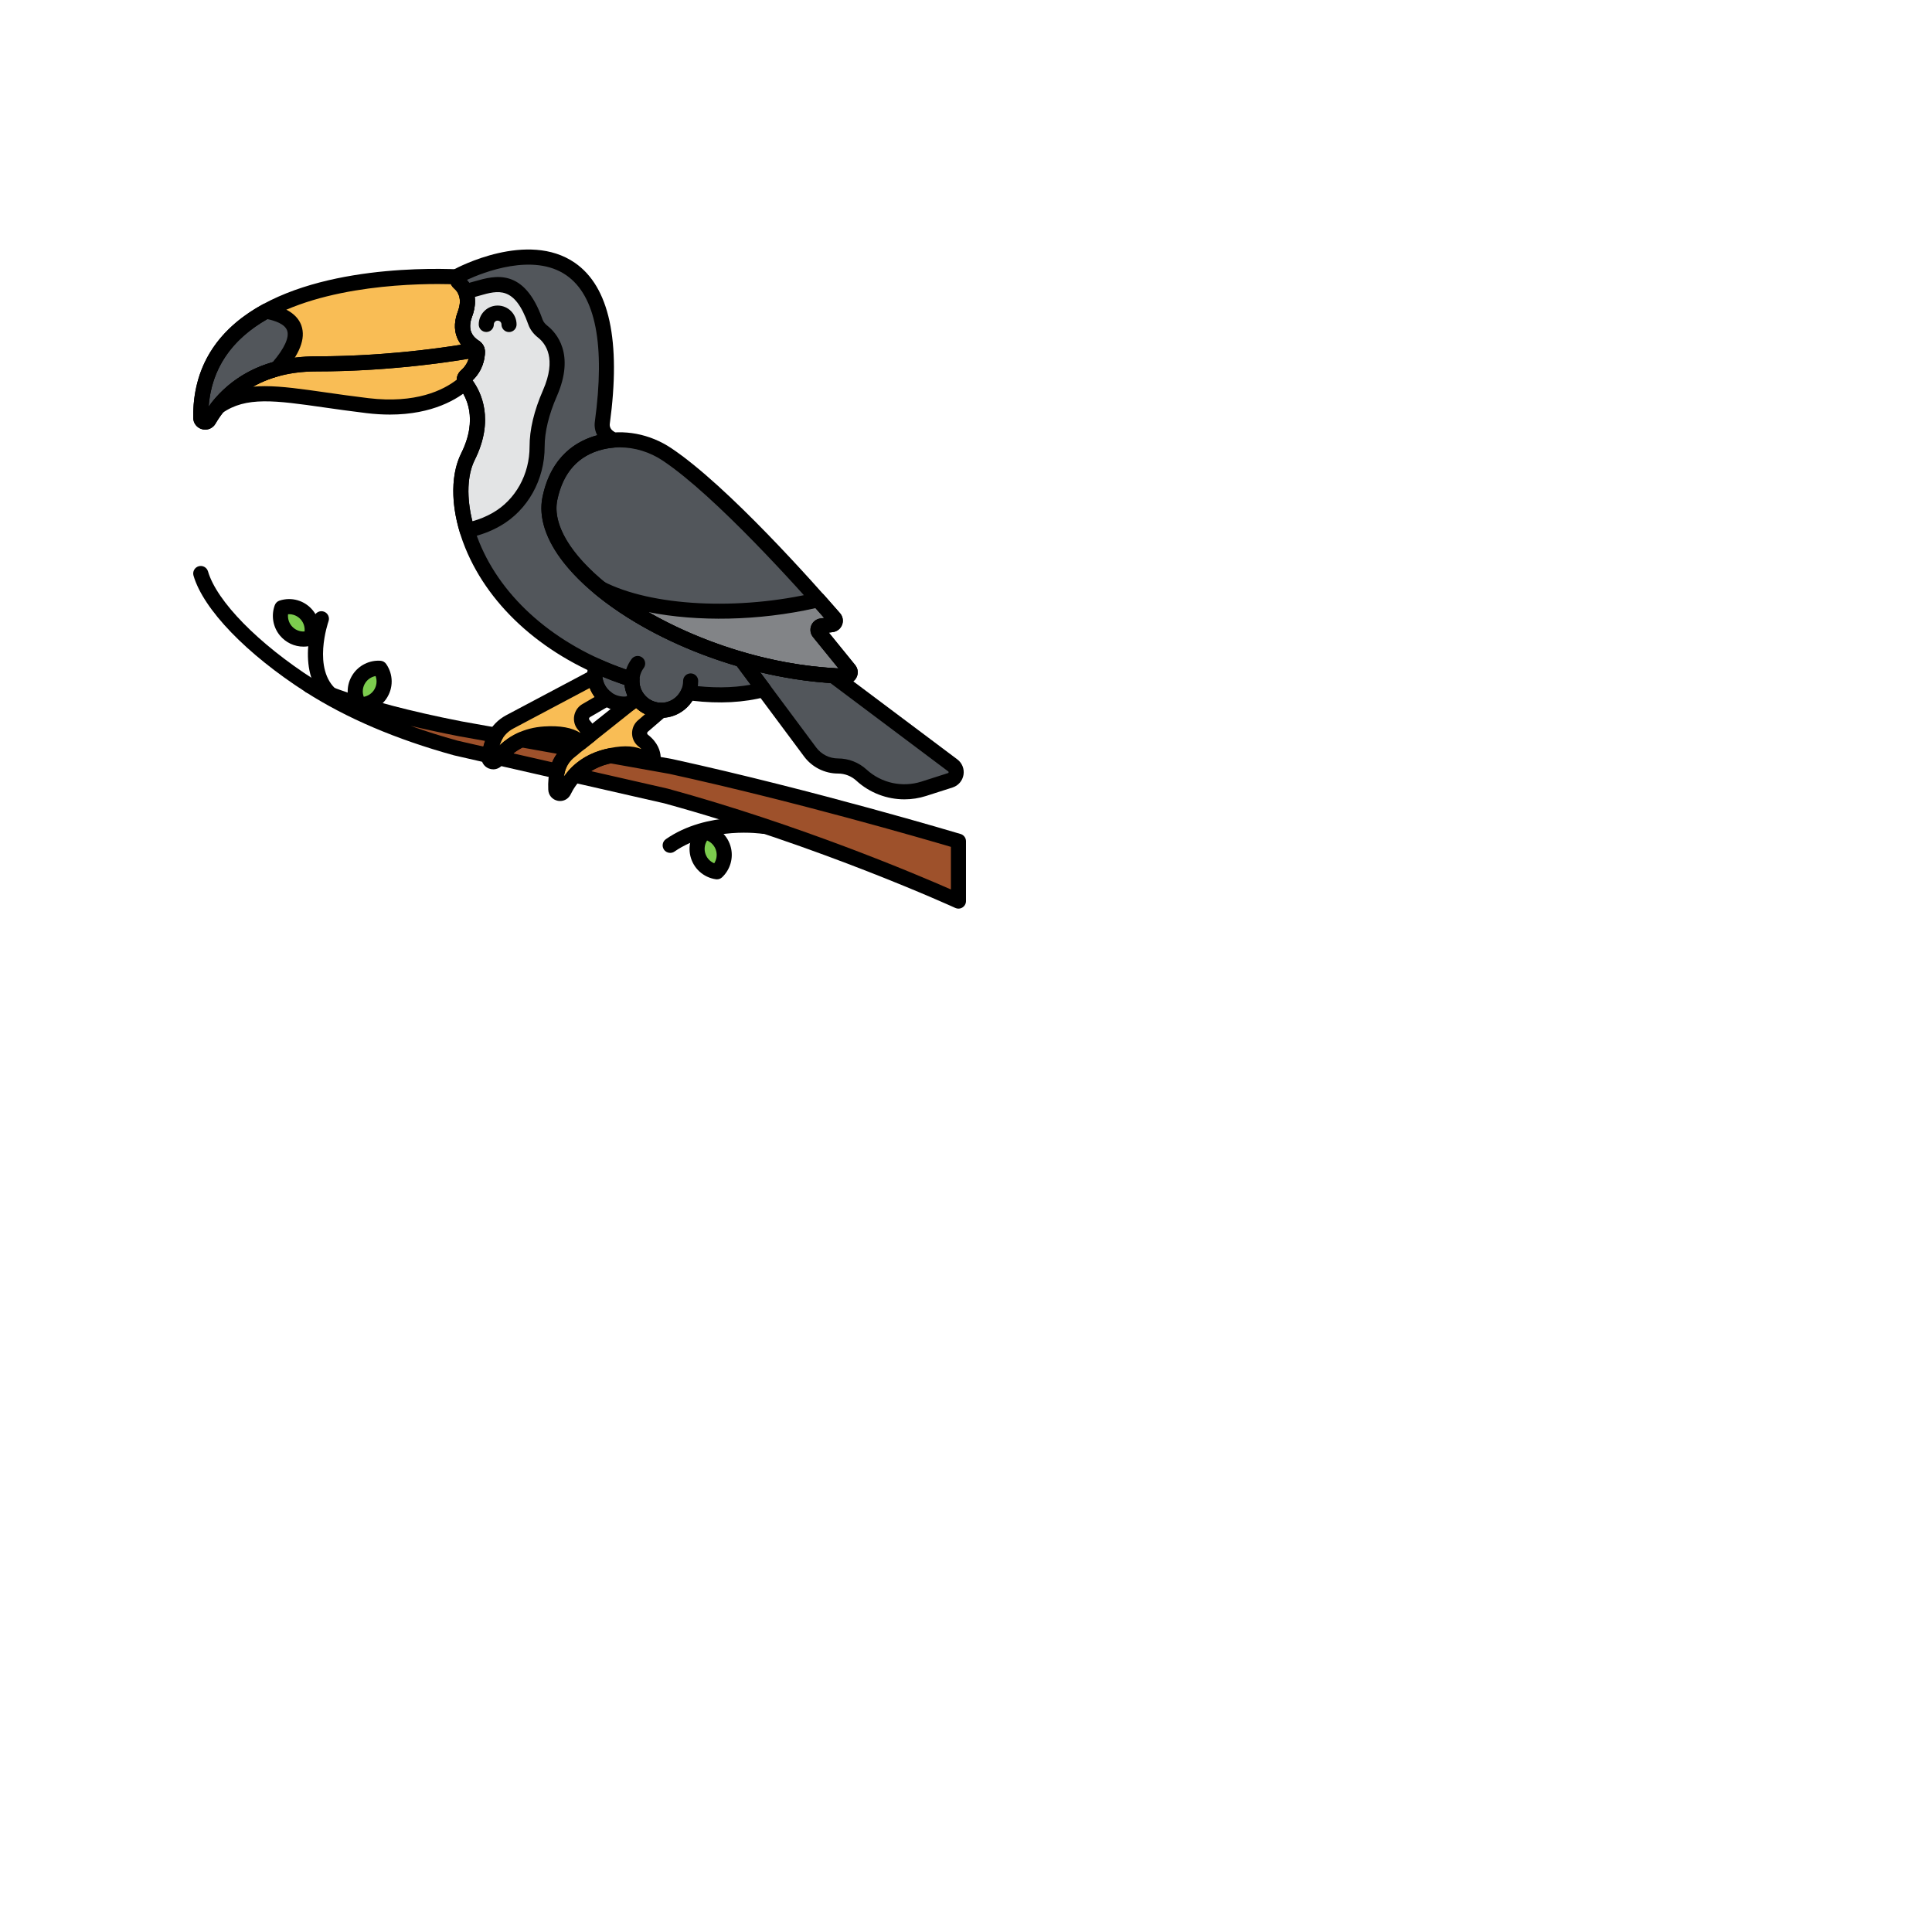
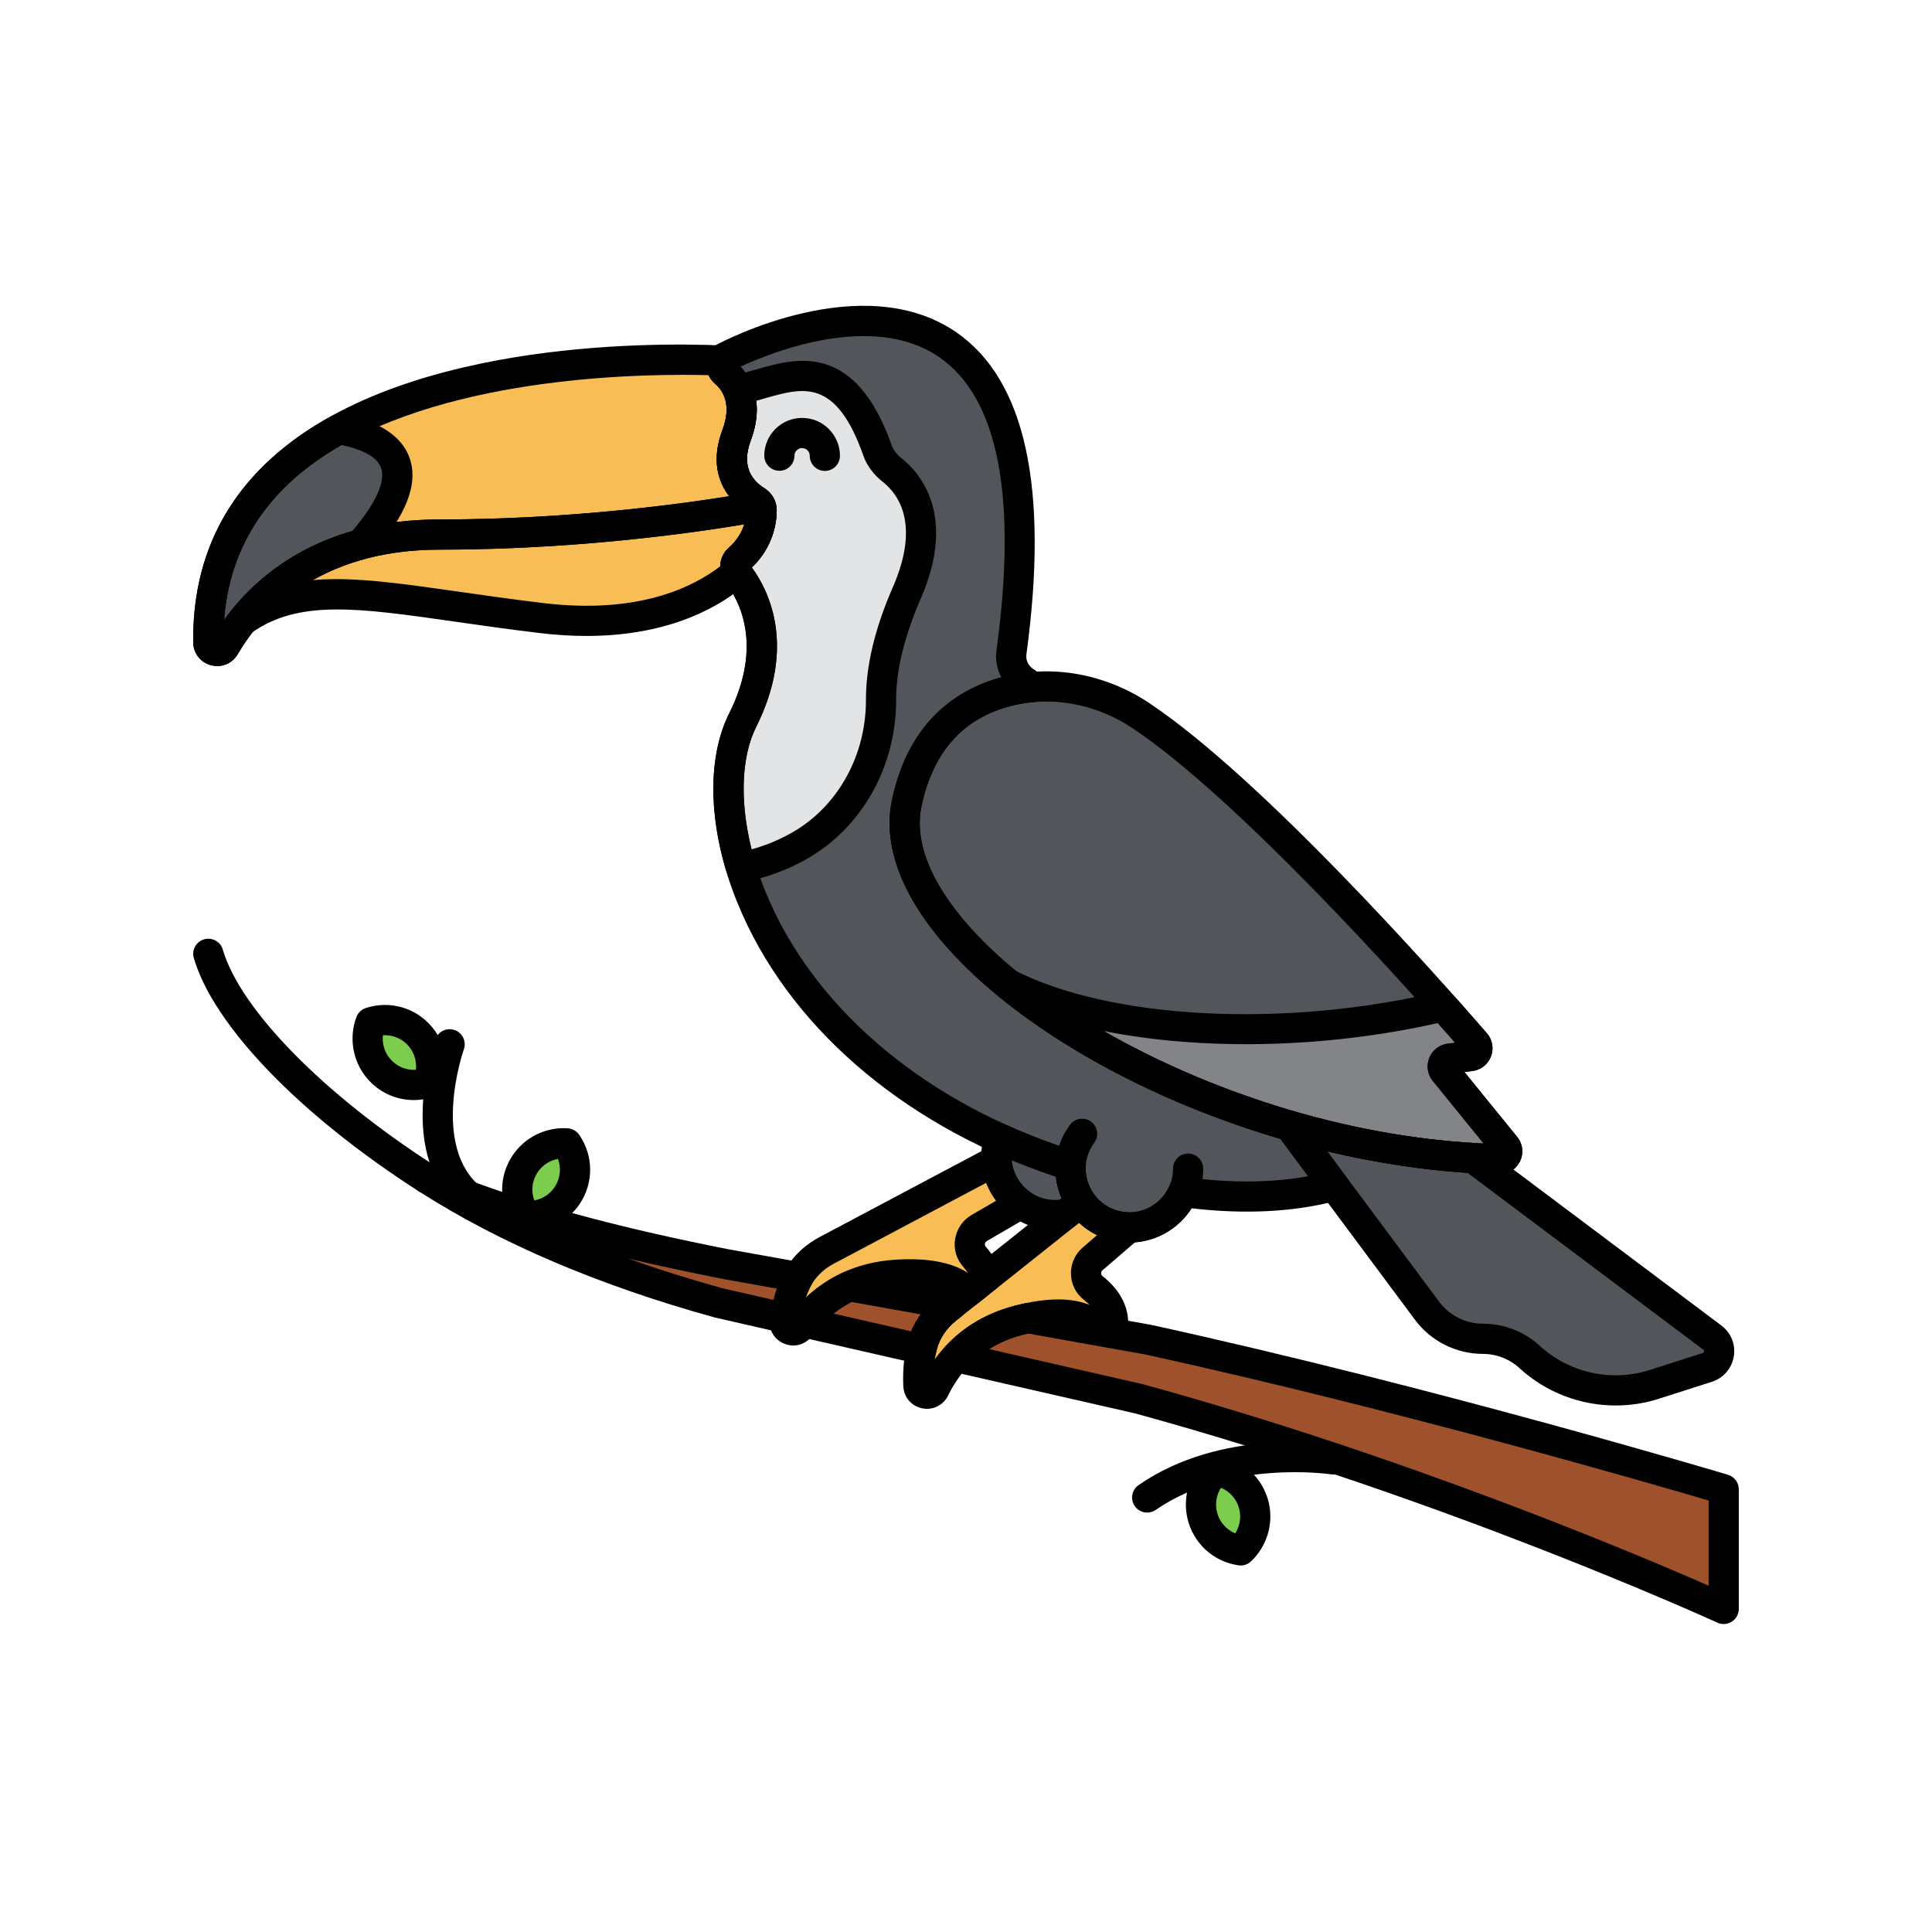
- <svg xmlns="http://www.w3.org/2000/svg" enable-background="new 0 0 512 512" height="100" viewBox="-64 -64 640 640" width="100">
+ <svg xmlns="http://www.w3.org/2000/svg" enable-background="new 0 0 512 512" height="100" viewBox="-32 -32 320 320" width="100">
  <path d="m40.802 56.539c25.401 0 46.588-3.496 53.188-4.711.097.228.162.472.159.73-.021 1.745-.527 5.17-3.774 8.024-.632.555-.755 1.482-.353 2.198-4.236 3.712-14.15 9.771-32.312 7.592-25.617-3.074-38.701-7.276-49.578.461 5.233-6.597 15.103-14.294 32.67-14.294z" fill="#f9bd55" />
  <path d="m181.548 154.437c-37.046-10.728-67.244-34.788-63.382-53.325 2.562-12.296 10.119-17.035 17.035-18.7 1.273-.306 2.558-.505 3.844-.616-.441-.305-.862-.611-1.308-.916-1.575-1.076-2.471-2.924-2.213-4.815 10.976-80.565-47.826-48.674-47.826-48.674-.471.754-.271 1.736.403 2.317 1.614 1.393 4.064 4.629 1.887 10.436-2.416 6.441 1.496 9.719 3.283 10.828.552.343.887.936.879 1.586-.021 1.745-.527 5.17-3.774 8.024-.702.617-.782 1.695-.205 2.431 2.442 3.114 7.213 11.524.841 24.267-8.197 16.395 4.099 56.357 51.234 72.752 1.051.366 2.074.697 3.095 1.025-.009.17-.021.34-.021.512 0 5.354 4.38 9.734 9.734 9.734 3.981 0 7.421-2.424 8.924-5.868 10.51 1.443 18.733.649 24.999-1.015z" fill="#52565b" />
  <path d="m147.059 167.082-2.483 1.976c-.591.115-1.194.196-1.818.196-5.354 0-9.734-4.38-9.734-9.734 0-1.037.168-2.037.472-2.976 2.774 1.253 5.685 2.423 8.75 3.489 1.054.367 2.08.699 3.103 1.028-.009.17-.029.337-.029.509-.001 2.045.648 3.942 1.739 5.512z" fill="#52565b" />
  <g fill="#f9bd55">
    <path d="m120.757 190.85c.624-2.394 2.071-4.491 4.007-6.031l22.288-17.731c1.754 2.53 4.67 4.2 7.962 4.213l-6.059 5.223c-1.174 1.012-1.425 2.732-.589 4.038.193.301.447.563.727.784 2.41 1.899 3.188 3.861 3.27 5.513.069 1.398-1.666 2.09-2.632 1.078-1.659-1.737-5.221-3.229-12.862-1.296-8.056 2.039-12.1 7.318-14.077 11.399-.638 1.318-2.606.921-2.675-.542-.129-2.705.192-4.929.64-6.648z" />
    <path d="m99.825 180.328c1.052-2.239 2.859-4.036 5.043-5.196l28.189-14.957c.201 2.961 1.736 5.565 4.01 7.216l-6.898 4.017c-1.339.78-1.901 2.425-1.318 3.861.134.331.336.635.571.904 1.048 1.197 1.655 2.328 1.972 3.37l-3.127 2.488c-1.599-1.753-4.93-3.331-11.833-2.891-8.293.529-13.236 4.978-15.926 8.628-.869 1.179-2.731.428-2.531-1.022.37-2.683 1.092-4.81 1.848-6.418z" />
    <path d="m87.543 27.715c-.249.694-.023 1.492.557 1.993 1.614 1.393 4.064 4.629 1.887 10.436-2.416 6.441 1.496 9.719 3.283 10.828.333.206.573.51.721.856-6.599 1.215-27.787 4.711-53.188 4.711-21.592 0-31.557 11.628-35.575 18.548-.75 1.292-2.708.772-2.724-.723-.529-47.933 70.856-47.256 85.039-46.649z" />
  </g>
  <path d="m211.972 159.812 39.642 29.732c1.832 1.374 1.349 4.244-.832 4.942l-8.787 2.812c-7.19 2.301-15.062.573-20.628-4.529-2.12-1.944-4.892-3.022-7.768-3.022-3.634 0-7.053-1.718-9.223-4.633l-22.823-30.669c9.828 2.846 20.136 4.751 30.419 5.367z" fill="#52565b" />
  <path d="m118.165 101.112c2.562-12.296 10.119-17.035 17.035-18.7 7.494-1.804 15.39-.149 21.797 4.137 18.744 12.54 48.274 46.019 55.393 54.226.681.785.207 2.008-.824 2.136l-3.466.433c-1.012.127-1.491 1.317-.847 2.109l10.094 12.423c.704.866.061 2.146-1.054 2.119-50.408-1.211-103.158-34.738-98.128-58.883z" fill="#52565b" />
  <path d="m24.131 39.085c7.023 1.192 15.798 5.275 3.586 19.098-12.759 3.448-19.393 11.571-22.49 16.904-.75 1.292-2.708.772-2.724-.723-.192-17.376 9.07-28.36 21.628-35.279z" fill="#52565b" />
  <path d="m91.012 87.279c6.373-12.747 1.598-21.157-.843-24.269-.576-.734-.496-1.811.205-2.427 3.248-2.854 3.754-6.281 3.775-8.025.008-.65-.327-1.243-.879-1.586-1.787-1.108-5.698-4.386-3.283-10.828 1.264-3.371.965-5.87.18-7.651 6.77-.96 16.728-8.232 23.206 10.184.445 1.266 1.331 2.337 2.385 3.166 2.841 2.235 7.762 8.193 2.408 20.429-3.362 7.685-4.248 13.569-4.24 17.652.019 9.873-4.886 19.221-13.456 24.123-2.764 1.581-5.993 2.869-9.745 3.616-2.935-9.696-2.636-18.54.287-24.384z" fill="#e3e4e5" />
  <path d="m207.253 145.455c-.643-.792-.165-1.982.847-2.109l3.466-.433c1.031-.129 1.505-1.352.824-2.136-1.2-1.384-3.049-3.498-5.364-6.097-27.473 6.537-56.701 4.29-72.407-3.893 18.787 15.493 50.67 28.464 81.674 29.211 1.115.027 1.758-1.253 1.054-2.119z" fill="#828487" />
  <path d="m136.868 186.641c.468-.118.92-.223 1.357-.317l20.068 3.588c47.452 10.404 95.207 24.754 95.207 24.754v19.827s-44.558-20.482-96.88-34.815l-30.259-6.905c2.362-2.566 5.723-4.921 10.507-6.132z" fill="#9e512b" />
  <path d="m124.764 184.818c-1.936 1.54-3.383 3.638-4.007 6.031-.05.191-.09.411-.136.614l-19.525-4.456c1.709-2.126 4.174-4.401 7.59-5.965l17.003 3.04z" fill="#9e512b" />
  <path d="m88.447 177.424 11.795 2.109c-.149.259-.289.524-.417.796-.713 1.517-1.385 3.514-1.771 5.986l-11.048-2.521c-20.493-5.659-36.313-12.898-48.313-20.594 0-.001 13.261 7.09 49.754 14.224z" fill="#9e512b" />
  <path d="m29.373 137.334c2.92-.946 6.247-.085 8.311 2.432 1.798 2.193 2.174 5.08 1.252 7.559-2.92.946-6.247.085-8.311-2.432-1.798-2.193-2.174-5.08-1.252-7.559z" fill="#7ccc4e" />
  <path d="m61.873 157.376c1.744 2.526 1.873 5.96.054 8.659-1.585 2.352-4.243 3.54-6.882 3.367-1.744-2.526-1.873-5.96-.054-8.659 1.584-2.352 4.242-3.54 6.882-3.367z" fill="#7ccc4e" />
  <path d="m169.337 211.603c3.037.444 5.639 2.689 6.376 5.859.642 2.762-.298 5.518-2.223 7.332-3.037-.444-5.639-2.689-6.376-5.859-.642-2.762.299-5.517 2.223-7.332z" fill="#7ccc4e" />
  <path d="m65.144 73.333c-2.406 0-4.98-.148-7.732-.479-5.17-.621-9.888-1.294-14.051-1.889-16.15-2.308-25.9-3.701-33.78 1.904-1.015.722-2.405.587-3.263-.316-.857-.903-.919-2.299-.145-3.274 5.516-6.952 16.001-15.24 34.629-15.24 25.405 0 46.787-3.574 52.735-4.669 1.15-.216 2.294.402 2.752 1.479.245.574.365 1.159.359 1.738-.026 2.118-.619 6.103-4.223 9.508.261.913-.017 1.918-.757 2.566-3.945 3.458-12.264 8.672-26.524 8.672zm-41.428-9.412c5.693 0 12.278.941 20.352 2.095 4.137.591 8.825 1.261 13.939 1.874 15.739 1.889 24.824-2.643 29.289-6.102.03-1.158.523-2.288 1.428-3.084 1.431-1.257 2.176-2.647 2.555-3.863-8.664 1.452-28.034 4.198-50.477 4.198-9.011 0-15.855 2.13-21.003 5.051 1.26-.116 2.564-.169 3.917-.169z" />
  <path d="m155.054 173.803c-6.746 0-12.234-5.488-12.234-12.234 0-2.631.83-5.142 2.401-7.262.822-1.108 2.388-1.342 3.497-.521s1.342 2.388.521 3.497c-.928 1.252-1.418 2.734-1.418 4.286 0 3.989 3.245 7.234 7.234 7.234s7.234-3.245 7.234-7.234c0-1.381 1.119-2.5 2.5-2.5s2.5 1.119 2.5 2.5c-.001 6.745-5.489 12.234-12.235 12.234z" />
  <path d="m155.054 173.803c-6.3 0-11.503-4.786-12.164-10.914-.484-.16-.972-.324-1.466-.496-24.458-8.507-43.154-24.87-51.295-44.891-4.781-11.758-5.286-23.474-1.353-31.34 5.751-11.504 1.516-18.942-.573-21.606-1.403-1.789-1.175-4.359.521-5.85 2.299-2.021 2.828-4.384 2.913-5.812-2.061-1.382-6.975-5.668-3.99-13.627 1.557-4.151.218-6.459-1.179-7.666-1.636-1.413-2.01-3.739-.891-5.533.229-.367.549-.668.929-.875.984-.534 24.278-12.944 39.919-2.138 11.428 7.896 15.323 25.846 11.576 53.348-.125.919.314 1.844 1.147 2.413.264.181.519.36.774.541l.547.384c.866.6 1.263 1.679.992 2.697-.271 1.019-1.151 1.758-2.202 1.848-1.204.104-2.373.291-3.473.556-8.158 1.964-13.263 7.609-15.173 16.779-3.409 16.362 25.391 39.92 61.63 50.414.524.152.984.471 1.31.909l7.429 9.982c.496.666.628 1.533.355 2.316s-.917 1.379-1.719 1.592c-7.185 1.908-15.339 2.342-24.252 1.295-2.229 3.499-6.099 5.674-10.312 5.674zm-62.521-111.811c2.767 3.792 7.413 13.008.715 26.405-3.251 6.501-2.671 16.931 1.512 27.221 7.6 18.689 25.207 34.017 48.306 42.052 1.033.359 2.037.684 3.04 1.007 1.079.347 1.789 1.377 1.73 2.509l-.006.122c-.005.086-.011.173-.011.261 0 3.989 3.245 7.234 7.234 7.234 2.871 0 5.474-1.715 6.633-4.369.447-1.026 1.52-1.635 2.631-1.476 7.414 1.018 14.24.971 20.351-.139l-4.626-6.217c-39.548-11.677-68.346-36.695-64.324-56 2.807-13.475 11.238-18.56 18.123-20.423-.714-1.348-1.007-2.893-.794-4.451 3.471-25.474.29-41.809-9.453-48.552-10.9-7.544-27.52-.954-32.935 1.547 1.79 1.991 4.031 5.999 1.669 12.298-1.615 4.307.337 6.633 2.26 7.826 1.31.813 2.08 2.211 2.062 3.741-.026 2.095-.608 6.021-4.117 9.404z" />
  <path d="m142.758 171.753c-6.746 0-12.235-5.488-12.235-12.234 0-1.269.2-2.529.594-3.747.219-.677.716-1.228 1.366-1.516s1.393-.286 2.041.007c2.782 1.256 5.656 2.402 8.542 3.406 1.034.359 2.042.686 3.047 1.01 1.082.349 1.792 1.382 1.73 2.517l-.025.374c0 1.455.447 2.869 1.292 4.086.752 1.082.535 2.562-.497 3.382l-2.483 1.976c-.314.25-.684.421-1.079.498-.844.165-1.574.241-2.293.241zm-7.207-11.598c.323 3.692 3.432 6.598 7.207 6.598.238 0 .489-.018.767-.055l.321-.255c-.499-1.13-.82-2.326-.955-3.554-.484-.16-.972-.325-1.466-.497-1.972-.685-3.937-1.434-5.874-2.237z" />
  <path d="m121.549 201.344c-.269 0-.542-.027-.815-.083-1.778-.364-3.029-1.829-3.115-3.644-.124-2.606.119-5.095.719-7.397.739-2.834 2.468-5.447 4.869-7.357l22.289-17.731c.541-.43 1.236-.616 1.921-.517.684.101 1.296.48 1.69 1.049 1.355 1.955 3.567 3.128 5.917 3.138 1.043.004 1.974.656 2.335 1.634s.077 2.078-.713 2.759l-6.059 5.223c-.229.198-.279.541-.116.796.021.034.078.097.168.168 3.316 2.614 4.125 5.441 4.22 7.354.083 1.674-.861 3.185-2.406 3.85-1.572.676-3.35.314-4.531-.921-.931-.976-3.526-2.351-10.441-.599-7.126 1.803-10.698 6.469-12.44 10.065-.672 1.387-2.015 2.213-3.492 2.213zm1.064-3.963h.01zm24.132-26.855-20.425 16.249c-1.559 1.241-2.676 2.912-3.144 4.706-.139.533-.253 1.081-.343 1.643 2.633-3.611 6.822-7.236 13.422-8.906 5.115-1.294 9.203-1.319 12.21-.083-.269-.279-.575-.554-.919-.826-.52-.409-.952-.88-1.284-1.398-1.497-2.339-1.041-5.468 1.061-7.281l2.396-2.065c-1.081-.526-2.085-1.213-2.974-2.039zm-25.988 20.324h.01z" />
  <path d="m99.396 190.856c-.499 0-1.007-.097-1.5-.297-1.682-.684-2.645-2.353-2.396-4.154.356-2.585 1.05-4.987 2.062-7.14 1.245-2.651 3.424-4.903 6.135-6.341l28.188-14.958c.748-.397 1.646-.389 2.387.024.74.412 1.222 1.17 1.279 2.016.145 2.136 1.233 4.09 2.985 5.362.684.497 1.071 1.305 1.028 2.149s-.509 1.609-1.239 2.034l-6.898 4.017c-.262.153-.374.48-.259.762.005.013.037.083.135.195 1.198 1.369 2.034 2.812 2.484 4.29.299.981-.032 2.046-.835 2.685l-3.127 2.488c-1.029.819-2.517.7-3.403-.271-.872-.955-3.312-2.499-9.827-2.081-7.335.468-11.702 4.4-14.073 7.617-.767 1.037-1.92 1.603-3.126 1.603zm31.956-26.946-25.312 13.431c-1.761.934-3.165 2.372-3.953 4.05-.234.499-.447 1.016-.639 1.552 3.25-3.067 8.032-5.864 14.826-6.297 5.245-.334 9.274.395 12.019 2.17l.005-.004c-.214-.329-.467-.66-.758-.991-.437-.498-.776-1.041-1.007-1.611-1.043-2.573-.021-5.565 2.377-6.961l4.088-2.38c-.684-.907-1.238-1.902-1.646-2.959zm-31.527 16.418h.01z" />
  <path d="m38.69 165.7c-.462 0-.929-.128-1.347-.396-19.697-12.631-33.966-27.43-37.24-38.62-.388-1.325.373-2.714 1.697-3.102 1.327-.385 2.714.372 3.102 1.698 2.905 9.93 16.698 23.989 35.14 35.815 1.162.746 1.5 2.292.755 3.454-.477.744-1.283 1.151-2.107 1.151z" />
  <path d="m158.011 218.533c-.792 0-1.571-.375-2.057-1.075-.787-1.135-.505-2.692.629-3.479 13.763-9.545 31.904-6.841 32.671-6.72 1.364.213 2.297 1.492 2.083 2.856-.213 1.363-1.494 2.295-2.854 2.083-.22-.033-16.978-2.483-29.05 5.889-.434.301-.931.446-1.422.446z" />
  <path d="m46.156 169.129c-.551 0-1.105-.181-1.567-.554-11.251-9.069-4.753-27.662-4.471-28.449.466-1.3 1.9-1.974 3.197-1.51 1.299.466 1.975 1.896 1.51 3.196-.083.234-5.559 16.051 2.901 22.87 1.075.866 1.244 2.44.377 3.515-.493.614-1.217.932-1.947.932z" />
  <path d="m36.533 150.207c-2.988 0-5.865-1.32-7.84-3.729-2.287-2.788-2.924-6.626-1.662-10.017.267-.716.846-1.271 1.572-1.506 4.017-1.303 8.34-.036 11.015 3.225 2.287 2.788 2.923 6.626 1.661 10.017-.267.716-.846 1.271-1.572 1.506-1.049.339-2.119.504-3.174.504zm-5.114-10.741c-.146 1.367.252 2.76 1.139 3.841 1.08 1.316 2.681 1.989 4.332 1.885.146-1.367-.252-2.76-1.139-3.841-1.079-1.317-2.692-1.987-4.332-1.885z" />
  <path d="m55.544 171.918c-.221 0-.441-.007-.663-.021-.762-.05-1.46-.446-1.894-1.074-2.398-3.475-2.426-7.98-.07-11.477 2.015-2.99 5.51-4.704 9.119-4.465.762.05 1.46.446 1.894 1.074 2.398 3.475 2.426 7.98.07 11.477-1.891 2.807-5.086 4.486-8.456 4.486zm4.873-11.97c-1.352.252-2.572 1.033-3.353 2.192-.952 1.412-1.138 3.149-.563 4.69 1.352-.252 2.572-1.033 3.353-2.192.951-1.412 1.138-3.149.563-4.69z" />
  <path d="m173.491 227.294c-.12 0-.241-.009-.362-.026-4.178-.611-7.495-3.66-8.45-7.766-.816-3.513.311-7.236 2.943-9.718.556-.524 1.321-.767 2.077-.655 4.178.611 7.495 3.66 8.45 7.766.816 3.513-.311 7.236-2.943 9.718-.467.441-1.082.681-1.715.681zm-3.262-12.873c-.736 1.162-.996 2.587-.679 3.949.386 1.658 1.53 2.978 3.05 3.607.736-1.162.996-2.587.679-3.949-.386-1.658-1.53-2.978-3.05-3.607z" />
  <path d="m253.5 236.994c-.355 0-.711-.076-1.044-.229-.444-.204-44.957-20.551-96.444-34.661l-30.207-6.893c-.869-.198-1.566-.844-1.831-1.695s-.056-1.779.547-2.435c3.099-3.369 7.046-5.678 11.733-6.864h.001c.499-.126.98-.238 1.446-.338.317-.068.645-.074.963-.016l20.067 3.588c47.097 10.325 95.008 24.677 95.486 24.821 1.057.317 1.781 1.291 1.781 2.394v19.827c0 .852-.434 1.645-1.151 2.104-.407.264-.876.397-1.347.397zm-121.684-45.539 25.36 5.787c.035.008.07.017.104.026 43.523 11.923 82.114 28.276 93.719 33.374v-14.109c-9.099-2.686-51.538-15.034-93.243-24.178l-19.479-3.481c-.26.06-.526.124-.797.192-2.082.526-3.975 1.326-5.664 2.389z" />
  <path d="m120.621 193.964c-.186 0-.372-.021-.556-.062l-19.525-4.456c-.84-.192-1.522-.803-1.805-1.616-.283-.814-.127-1.716.413-2.388 2.348-2.92 5.207-5.165 8.498-6.672.463-.212.98-.279 1.481-.188l17.003 3.04c.967.173 1.743.896 1.984 1.849s-.099 1.958-.868 2.569l-.924.735c-1.56 1.241-2.676 2.912-3.144 4.706-.022.085-.04.177-.06.269l-.057.265c-.146.648-.544 1.21-1.106 1.564-.404.254-.866.385-1.334.385zm-14.572-8.39 12.865 2.936c.41-.988.943-1.935 1.582-2.816l-11.453-2.048c-1.059.541-2.059 1.185-2.994 1.928z" />
  <path d="m98.053 188.814c-.186 0-.372-.021-.556-.062l-11.047-2.522c-.037-.008-.073-.018-.109-.028-19.12-5.28-35.605-12.312-48.997-20.899-1.13-.725-1.486-2.212-.807-3.37.68-1.158 2.151-1.573 3.335-.939.127.067 13.517 7.026 49.035 13.972l11.774 2.105c.801.143 1.483.667 1.826 1.405.344.738.307 1.597-.099 2.303-.114.198-.222.401-.32.609-.731 1.557-1.258 3.343-1.565 5.311-.107.685-.494 1.294-1.067 1.684-.417.284-.907.431-1.403.431zm-10.436-7.446 8.504 1.94c.166-.642.353-1.266.562-1.873l-8.676-1.551c-.013-.002-.026-.005-.04-.007-5.905-1.155-11.205-2.307-15.946-3.429 4.97 1.78 10.173 3.421 15.596 4.92z" />
  <path d="m3.986 78.324c-.34 0-.685-.044-1.029-.134-1.747-.46-2.933-1.986-2.954-3.797-.13-11.791 3.882-21.719 11.923-29.509 21.013-20.355 63.272-20.2 75.724-19.666.794.034 1.524.443 1.968 1.103.349.519.487 1.143.4 1.75 1.797 1.677 4.968 5.863 2.31 12.952-1.615 4.307.337 6.633 2.26 7.826.756.47 1.345 1.161 1.702 2 .298.699.263 1.495-.097 2.164s-1.003 1.139-1.75 1.276c-6.053 1.115-27.812 4.752-53.641 4.752-20.331 0-29.661 10.841-33.413 17.304-.728 1.253-2.02 1.979-3.403 1.979zm77.098-48.237c-15.2 0-48.744 1.981-65.68 18.388-6.172 5.979-9.622 13.432-10.286 22.194 5.267-7.299 15.876-16.63 35.684-16.63 20.736 0 38.793-2.381 47.964-3.852-1.724-2.289-3.017-5.863-1.12-10.921 1.557-4.151.218-6.459-1.179-7.666-.476-.411-.848-.911-1.105-1.459-1.176-.03-2.619-.054-4.278-.054z" />
  <path d="m104.622 45.999c-.002 0-.005 0-.008 0-1.381-.004-2.496-1.127-2.492-2.508.002-.699-.564-1.269-1.264-1.271-.439-.043-.758.23-.897.368s-.373.438-.374.895c-.004 1.378-1.123 2.492-2.5 2.492-.002 0-.005 0-.008 0-1.38-.004-2.497-1.127-2.492-2.508.005-1.674.662-3.246 1.85-4.426 1.183-1.175 2.751-1.821 4.417-1.821h.021c3.456.011 6.258 2.832 6.247 6.288-.004 1.377-1.123 2.491-2.5 2.491z" />
  <path d="m235.607 200.793c-5.812 0-11.53-2.15-15.929-6.182-1.663-1.525-3.822-2.365-6.079-2.365-4.402 0-8.6-2.108-11.228-5.64l-22.823-30.668c-.641-.861-.661-2.036-.049-2.917.611-.882 1.719-1.275 2.75-.977 10.066 2.915 20.117 4.688 29.873 5.272.489.029.958.202 1.351.496l39.642 29.732c1.599 1.199 2.386 3.169 2.054 5.14-.333 1.971-1.721 3.574-3.625 4.183l-8.787 2.812c-2.342.749-4.754 1.114-7.15 1.114zm-47.779-42.104 18.554 24.932c1.689 2.27 4.388 3.625 7.217 3.625 3.511 0 6.87 1.307 9.458 3.679 4.891 4.484 11.854 6.012 18.176 3.991l8.787-2.812c.051-.017.186-.06.218-.251s-.081-.277-.124-.309l-39.044-29.284c-7.627-.502-15.415-1.699-23.242-3.571z" />
  <path d="m216.329 162.498c-.032 0-.064 0-.096-.001-17.817-.429-37.33-4.966-54.945-12.774-16.791-7.444-30.449-17.104-38.46-27.201-6.049-7.625-8.508-15.205-7.109-21.919 2.913-13.985 11.884-18.933 18.897-20.621 7.971-1.919 16.637-.283 23.771 4.49 18.746 12.542 47.52 45.013 55.892 54.666.919 1.06 1.179 2.532.677 3.843-.503 1.314-1.683 2.238-3.08 2.413l-1.318.165 8.729 10.744c.945 1.163 1.123 2.72.463 4.064-.648 1.32-1.954 2.131-3.421 2.131zm.024-5h.01zm-75.06-73.303c-1.856 0-3.704.214-5.507.648-8.157 1.964-13.262 7.609-15.173 16.779-1.086 5.214 1.034 11.366 6.132 17.792 13.955 17.59 49.998 36.292 86.997 37.992l-8.43-10.375c-.87-1.071-1.091-2.532-.577-3.812.515-1.281 1.685-2.183 3.055-2.354l1.227-.153c-8.374-9.565-35.953-40.404-53.411-52.084-4.348-2.91-9.357-4.433-14.313-4.433zm-23.127 16.917h.01z" />
  <path d="m3.986 78.324c-.34 0-.685-.044-1.029-.134-1.747-.46-2.933-1.986-2.954-3.797-.181-16.402 7.531-29.018 22.922-37.498.496-.273 1.068-.368 1.625-.275 7.68 1.303 10.375 4.641 11.282 7.211 1.519 4.299-.523 9.535-6.242 16.007-.324.367-.749.63-1.221.758-11.604 3.136-17.813 10.294-20.98 15.747-.728 1.255-2.02 1.981-3.403 1.981zm1.017-3.987h.01zm19.56-32.629c-11.982 6.854-18.51 16.586-19.445 28.977 3.651-5.028 10.247-11.541 21.205-14.708 3.886-4.532 5.586-8.239 4.795-10.48-.783-2.215-4.141-3.292-6.555-3.789z" />
  <path d="m90.723 114.166c-1.082 0-2.066-.705-2.391-1.776-3.037-10.032-2.875-19.592.443-26.228 5.753-11.506 1.515-18.945-.575-21.608-1.404-1.789-1.175-4.358.523-5.848 2.298-2.02 2.827-4.383 2.912-5.812-2.061-1.381-6.975-5.668-3.99-13.626.847-2.257.925-4.196.233-5.763-.316-.716-.278-1.539.102-2.224.38-.684 1.059-1.151 1.834-1.261 1.046-.148 2.278-.5 3.582-.871 6.467-1.844 16.237-4.628 22.333 12.701.319.907 1.031 1.605 1.572 2.031 2.995 2.356 9.297 9.353 3.153 23.396-2.646 6.049-4.04 11.805-4.03 16.645.021 11.016-5.617 21.093-14.714 26.298-3.217 1.84-6.749 3.152-10.499 3.898-.162.031-.326.048-.488.048zm1.81-52.174c2.77 3.795 7.412 13.01.715 26.405-2.476 4.952-2.732 12.405-.756 20.279 2.383-.662 4.641-1.599 6.738-2.798 7.541-4.314 12.214-12.725 12.197-21.948-.011-5.607 1.485-11.885 4.449-18.659 4.575-10.456.921-15.429-1.664-17.462-1.523-1.198-2.629-2.686-3.198-4.301-4.534-12.891-9.961-11.343-16.246-9.553-.512.146-1.013.289-1.508.422.266 2.055-.044 4.279-.932 6.645-1.615 4.307.337 6.633 2.26 7.826 1.31.813 2.08 2.211 2.062 3.74-.026 2.095-.608 6.021-4.117 9.404zm-1.521 25.287h.01z" />
  <path d="m216.329 162.498c-.032 0-.064 0-.096-.001-29.468-.71-62.127-12.4-83.205-29.782-.987-.814-1.2-2.242-.494-3.309.707-1.067 2.104-1.427 3.24-.837 15.899 8.283 44.961 9.794 70.673 3.678.892-.212 1.833.083 2.445.769 2.325 2.61 4.182 4.733 5.387 6.122.92 1.061 1.179 2.534.676 3.844-.503 1.313-1.684 2.237-3.081 2.411l-1.317.165 8.729 10.744c.945 1.163 1.123 2.72.463 4.064-.647 1.322-1.953 2.132-3.42 2.132zm-.922-3.043h.01zm-64.639-20.696c16.72 9.553 39.459 17.56 62.974 18.647l-8.43-10.375s0 0 0-.001c-.87-1.071-1.09-2.532-.576-3.812s1.685-2.182 3.055-2.353l1.228-.153c-.818-.935-1.784-2.033-2.875-3.262-18.765 4.239-39.185 4.567-55.376 1.309z" />
</svg>
